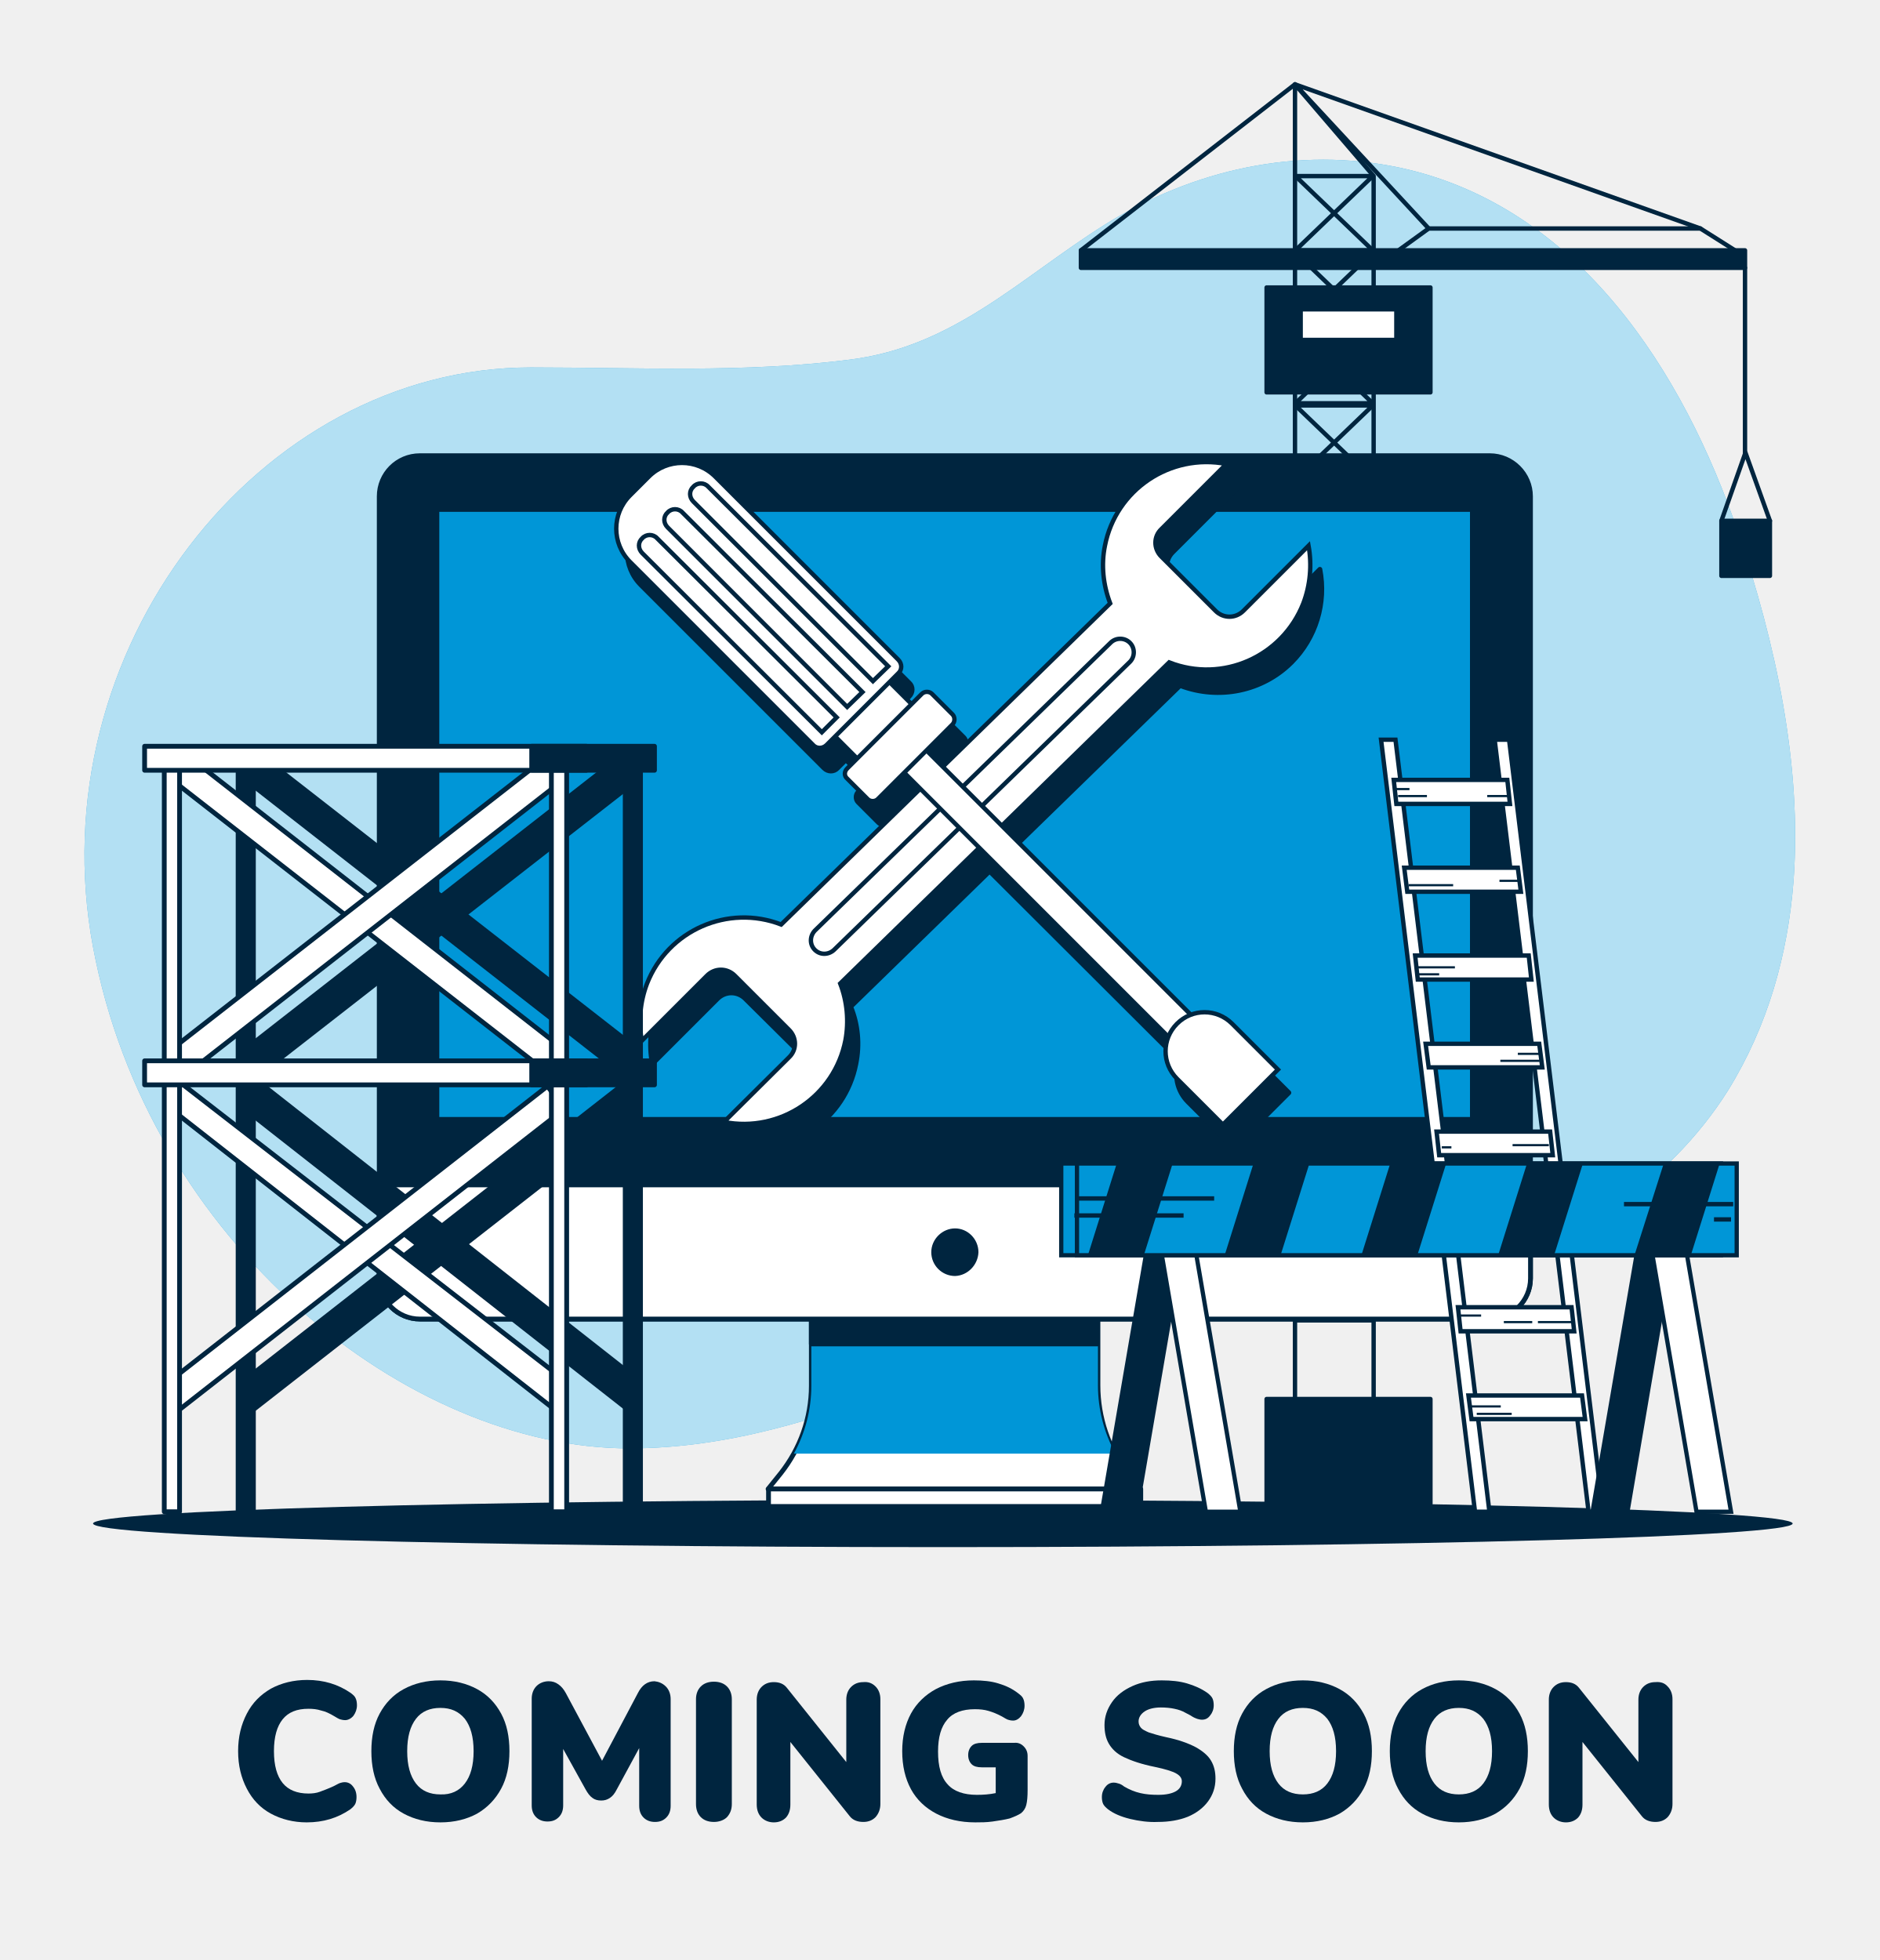
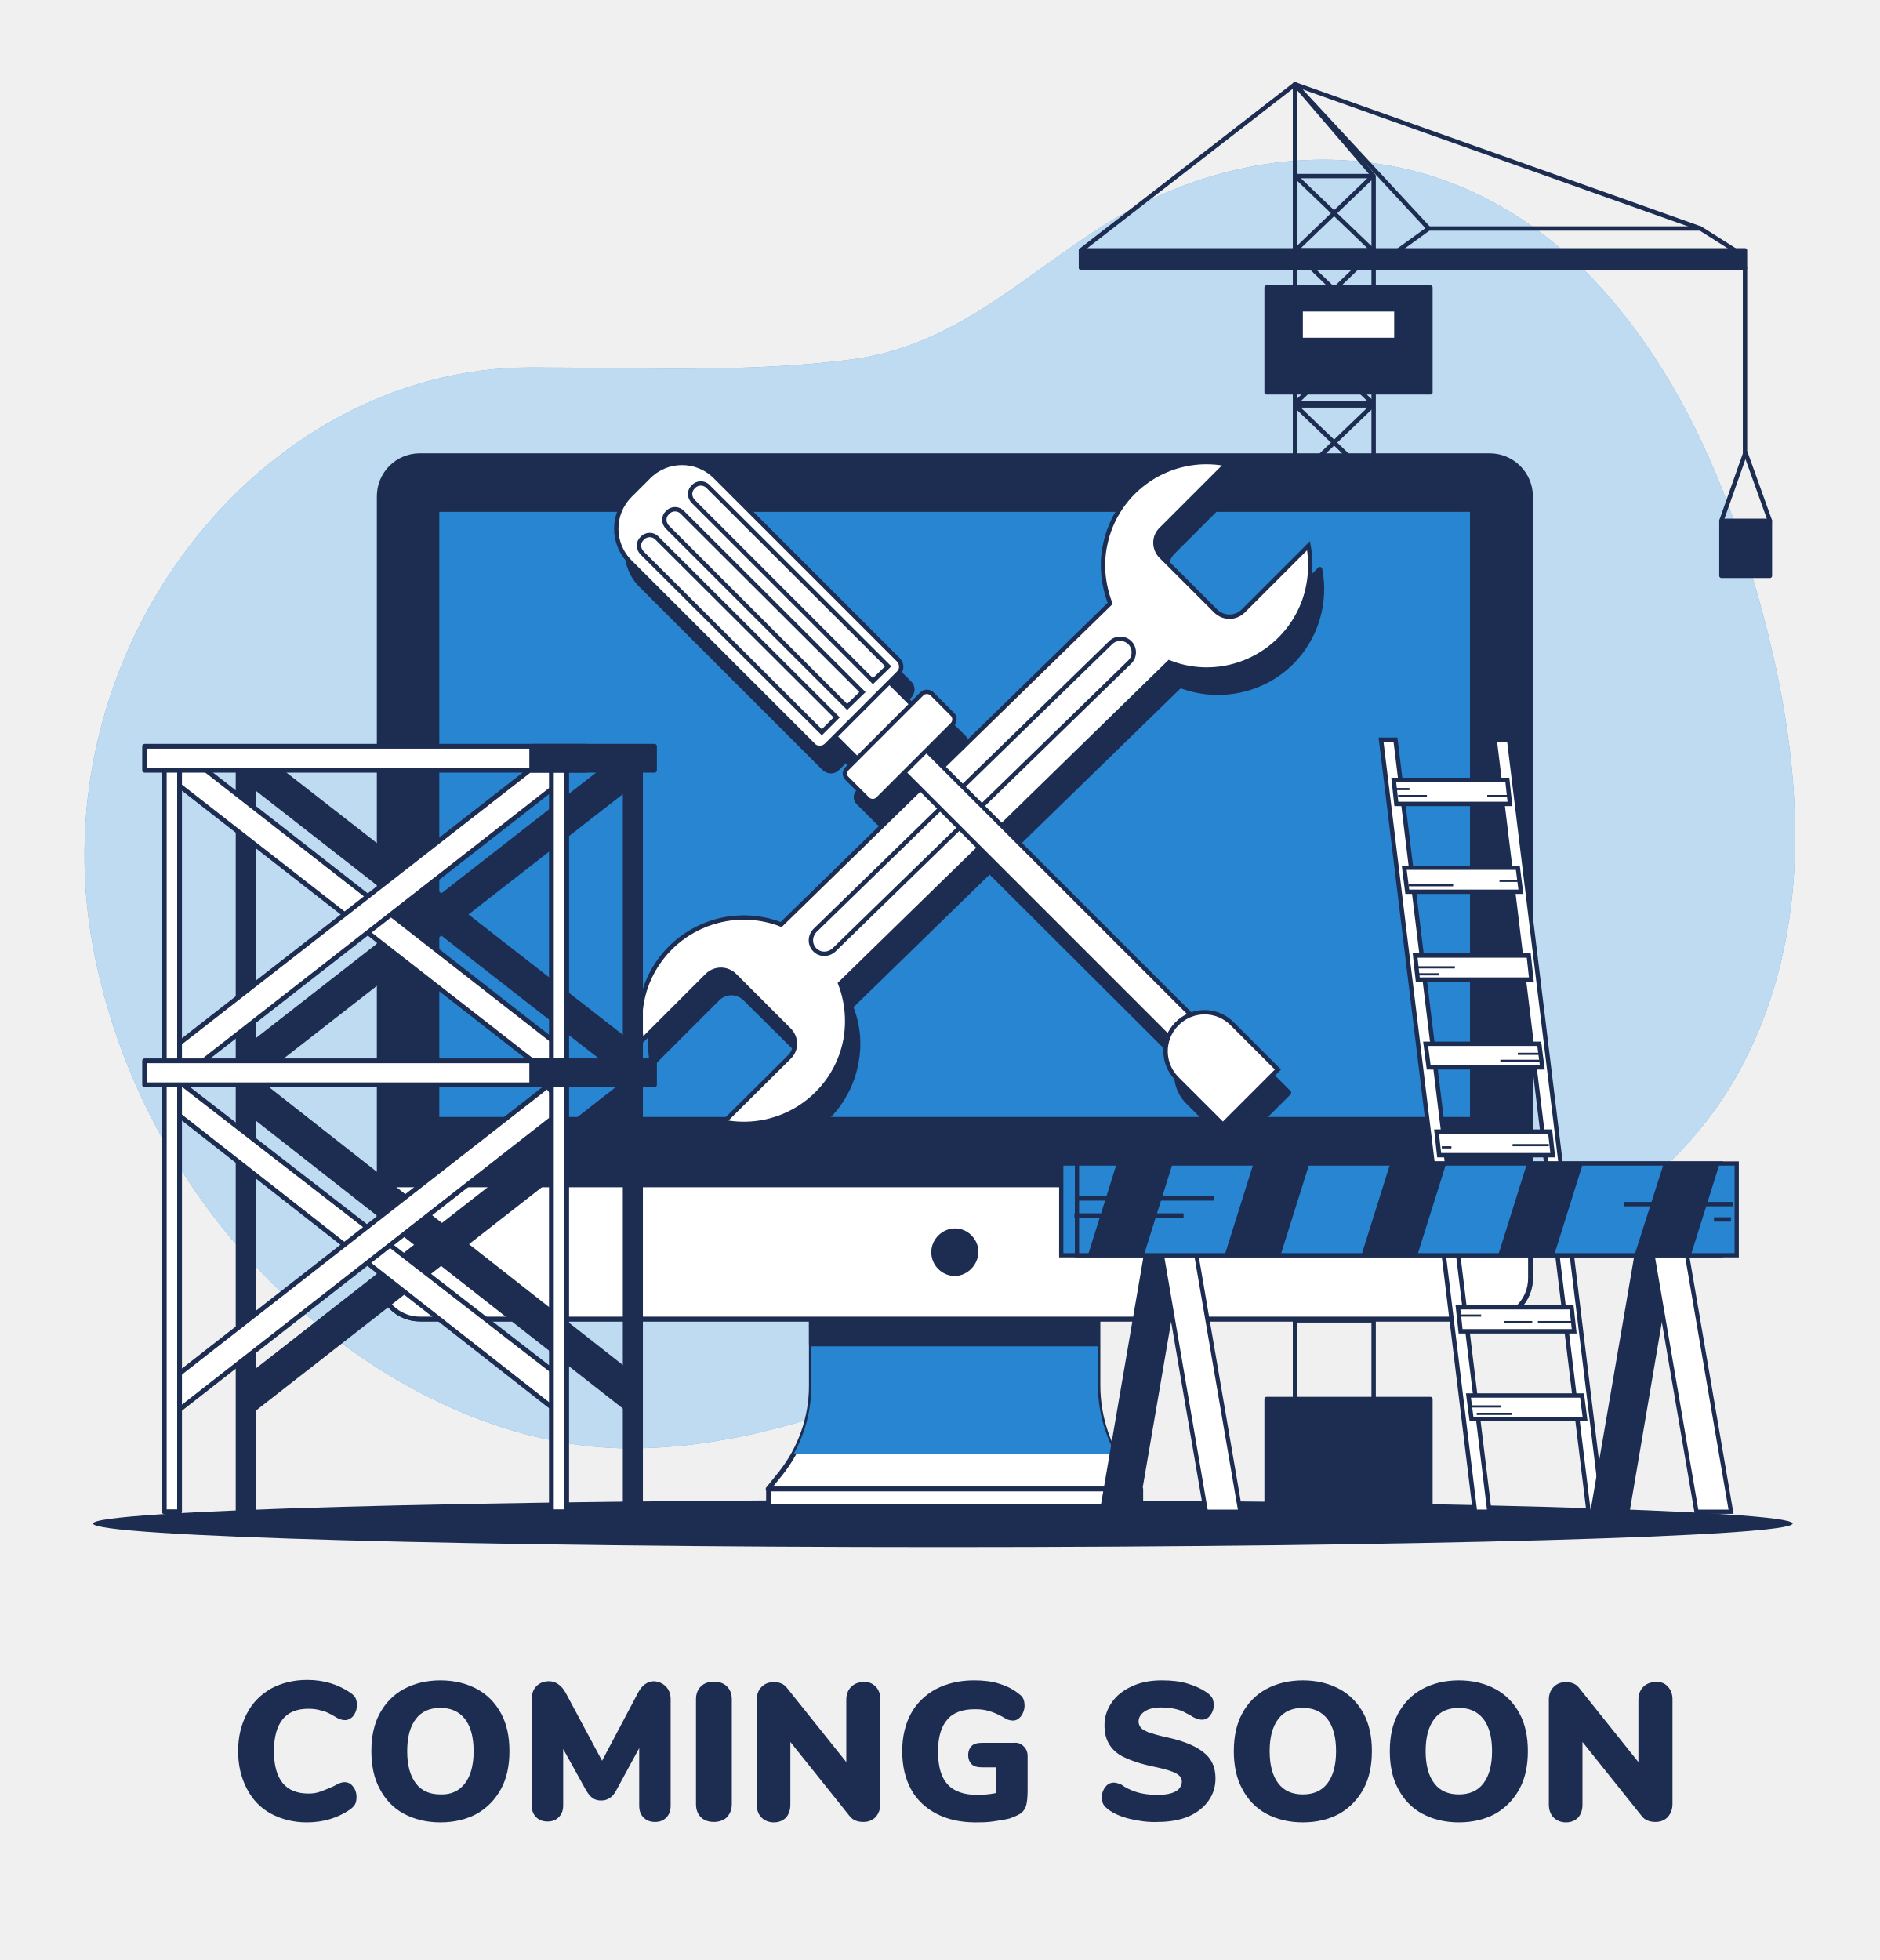
<svg xmlns="http://www.w3.org/2000/svg" version="1.1" id="Layer_1" x="0px" y="0px" viewBox="0 0 430.2 448.6" style="enable-background:new 0 0 430.2 448.6;" xml:space="preserve">
  <style type="text/css">
- 	.st0{fill:#0096D7;}
+ 	.st0{fill:#2885D1;}
	.st1{opacity:0.7;fill:#FFFFFF;enable-background:new    ;}
- 	.st2{fill:#00253F;}
- 	.st3{fill:none;stroke:#00253F;stroke-linecap:round;stroke-linejoin:round;}
- 	.st4{fill:#00253F;stroke:#00253F;stroke-linecap:round;stroke-linejoin:round;}
- 	.st5{fill:#FFFFFF;stroke:#00253F;stroke-linecap:round;stroke-linejoin:round;}
- 	.st6{fill:#FFFFFF;stroke:#00253F;stroke-width:1.095;stroke-linecap:round;stroke-linejoin:round;}
- 	.st7{fill:#00253F;stroke:#00253F;stroke-width:1.095;stroke-linecap:round;stroke-linejoin:round;}
- 	.st8{fill:#0096D7;stroke:#00253F;stroke-width:1.095;stroke-linecap:round;stroke-linejoin:round;}
- 	.st9{fill:#FFFFFF;stroke:#00253F;stroke-miterlimit:10;}
- 	.st10{fill:none;stroke:#00253F;stroke-width:0.5;stroke-miterlimit:10;}
- 	.st11{fill:#00253F;stroke:#00253F;stroke-width:0.973;stroke-miterlimit:10;}
- 	.st12{fill:#FFFFFF;stroke:#00253F;stroke-width:0.973;stroke-miterlimit:10;}
- 	.st13{fill:#0096D7;stroke:#00253F;stroke-width:0.973;stroke-miterlimit:10;}
- 	.st14{fill:none;stroke:#00253F;stroke-miterlimit:10;}
+ 	.st2{fill:#1D2D52;}
+ 	.st3{fill:none;stroke:#1D2D52;stroke-linecap:round;stroke-linejoin:round;}
+ 	.st4{fill:#1D2D52;stroke:#1D2D52;stroke-linecap:round;stroke-linejoin:round;}
+ 	.st5{fill:#FFFFFF;stroke:#1D2D52;stroke-linecap:round;stroke-linejoin:round;}
+ 	.st6{fill:#FFFFFF;stroke:#1D2D52;stroke-width:1.095;stroke-linecap:round;stroke-linejoin:round;}
+ 	.st7{fill:#1D2D52;stroke:#1D2D52;stroke-width:1.095;stroke-linecap:round;stroke-linejoin:round;}
+ 	.st8{fill:#2885D1;stroke:#1D2D52;stroke-width:1.095;stroke-linecap:round;stroke-linejoin:round;}
+ 	.st9{fill:#FFFFFF;stroke:#1D2D52;stroke-miterlimit:10;}
+ 	.st10{fill:#FFFFFF;stroke:#1D2D52;stroke-width:1;stroke-miterlimit:10;}
+ 	.st11{fill:none;stroke:#1D2D52;stroke-width:0.5;stroke-miterlimit:10;}
+ 	.st12{fill:#1D2D52;stroke:#1D2D52;stroke-width:0.973;stroke-miterlimit:10;}
+ 	.st13{fill:#FFFFFF;stroke:#1D2D52;stroke-width:0.973;stroke-miterlimit:10;}
+ 	.st14{fill:#2885D1;stroke:#1D2D52;stroke-width:0.973;stroke-miterlimit:10;}
+ 	.st15{fill:none;stroke:#1D2D52;stroke-miterlimit:10;}
</style>
  <g>
    <g id="freepik--background-simple--inject-1--inject-132">
      <path class="st0" d="M410.5,201.7c2-26.8-4.2-54.7-12.6-79.6c-12.5-37-36.7-74.9-77.4-83.7c-23.5-5-47.4,0.4-67.6,13    c-19.4,12.2-34.5,27.9-58.3,30.9c-24.1,3.1-48.8,1.8-73.1,1.8c-62.3,0-112.9,65-100.2,132.7S93.5,331.5,144,331.5    c45.4,0,82.8-27.1,126-34.3c21.4-3.6,42.9,0.7,64.1-4.7c24.6-6.3,47.8-21.3,61.4-42.9C404.7,234.7,409.2,218.4,410.5,201.7z" />
      <path class="st1" d="M410.5,201.7c2-26.8-4.2-54.7-12.6-79.6c-12.5-37-36.7-74.9-77.4-83.7c-23.5-5-47.4,0.4-67.6,13    c-19.4,12.2-34.5,27.9-58.3,30.9c-24.1,3.1-48.8,1.8-73.1,1.8c-62.3,0-112.9,65-100.2,132.7S93.5,331.5,144,331.5    c45.4,0,82.8-27.1,126-34.3c21.4-3.6,42.9,0.7,64.1-4.7c24.6-6.3,47.8-21.3,61.4-42.9C404.7,234.7,409.2,218.4,410.5,201.7z" />
    </g>
    <g id="freepik--Shadow--inject-1--inject-132">
      <ellipse class="st2" cx="215.8" cy="348.7" rx="194.5" ry="5.4" />
    </g>
    <g id="freepik--Crane--inject-1--inject-132">
      <polygon class="st3" points="314.4,343.7 296.4,343.7 296.4,19.3 314.4,40.3   " />
      <polygon class="st3" points="296.5,267.3 314.2,267.3 296.5,250.3 314.2,250.3   " />
      <polygon class="st3" points="296.5,249.8 314.2,249.8 296.5,232.8 314.2,232.8   " />
      <polygon class="st3" points="296.5,302.2 314.2,302.2 296.5,285.1 314.2,285.1   " />
      <polygon class="st3" points="296.5,284.7 314.2,284.7 296.5,267.6 314.2,267.6   " />
      <polygon class="st3" points="296.5,232.3 314.2,232.3 296.5,215.3 314.2,215.3   " />
      <polygon class="st3" points="296.5,214.8 314.2,214.8 296.5,197.8 314.2,197.8   " />
      <polygon class="st3" points="296.5,197.3 314.2,197.3 296.5,180.3 314.2,180.3   " />
      <polygon class="st3" points="296.5,179.8 314.2,179.8 296.5,162.8 314.2,162.8   " />
      <polygon class="st3" points="296.5,162.3 314.2,162.3 296.5,145.3 314.2,145.3   " />
      <polygon class="st3" points="296.5,144.8 314.2,144.8 296.5,127.8 314.2,127.8   " />
      <polygon class="st3" points="296.5,127.3 314.2,127.3 296.5,110.3 314.2,110.3   " />
      <polygon class="st3" points="296.5,109.8 314.2,109.8 296.5,92.8 314.2,92.8   " />
      <polygon class="st3" points="296.5,92.3 314.2,92.3 296.5,75.3 314.2,75.3   " />
      <polygon class="st3" points="296.5,74.8 314.2,74.8 296.5,57.8 314.2,57.8   " />
      <polygon class="st3" points="296.5,57.3 314.2,57.3 296.5,40.3 314.2,40.3   " />
      <polygon class="st3" points="397.9,57.8 389.2,52.3 327,52.3 319.4,57.8   " />
      <rect x="247.4" y="57.3" class="st4" width="152" height="4" />
      <polyline class="st3" points="389.2,52.3 296.4,19.3 327,52.3   " />
      <line class="st3" x1="296.4" y1="19.3" x2="247.4" y2="57.3" />
      <rect x="289.9" y="65.8" class="st4" width="37.5" height="24" />
      <rect x="289.9" y="320.2" class="st4" width="37.5" height="24" />
      <rect x="297.7" y="70.8" class="st5" width="21.9" height="7" />
      <line class="st3" x1="399.4" y1="61.3" x2="399.4" y2="104.5" />
      <rect x="394" y="119.2" class="st4" width="11.1" height="12.6" />
      <polyline class="st3" points="394,119.2 399.5,103.6 405.1,119.2   " />
    </g>
    <g id="freepik--Device--inject-1--inject-132">
-       <path class="st6" d="M251.3,317.1v-22.2h-65.6v22.3c0,7.3-2.5,14.3-7,20l-2.9,3.6h85.2l-2.9-3.6    C253.7,331.5,251.3,324.4,251.3,317.1z" />
+       <path class="st6" d="M251.3,317.1v-22.2h-65.6v22.3c0,7.3-2.5,14.3-7,20l-2.9,3.6H261l-2.9-3.6    C253.7,331.5,251.3,324.4,251.3,317.1z" />
      <path class="st0" d="M181.7,332.7h73.6c-2.6-4.8-4-10.1-4-15.6v-22.2h-65.6v22.3C185.7,322.6,184.3,328,181.7,332.7z" />
      <rect x="185.7" y="298.2" class="st7" width="65.5" height="9.4" />
-       <path class="st7" d="M96.1,104.3h244.9c5.1,0,9.3,4.2,9.3,9.3v179c0,5.1-4.2,9.3-9.3,9.3H96.1c-5.1,0-9.3-4.2-9.3-9.3v-179    C86.8,108.5,90.9,104.3,96.1,104.3z" />
-       <path class="st6" d="M86.8,271.2h263.5l0,0v21.4c0,5.1-4.2,9.3-9.3,9.3c0,0,0,0,0,0H96.1c-5.1,0-9.3-4.2-9.3-9.3l0,0L86.8,271.2    L86.8,271.2L86.8,271.2z" />
+       <path class="st7" d="M96.1,104.3H341c5.1,0,9.3,4.2,9.3,9.3v179c0,5.1-4.2,9.3-9.3,9.3H96.1c-5.1,0-9.3-4.2-9.3-9.3v-179    C86.8,108.5,90.9,104.3,96.1,104.3z" />
+       <path class="st6" d="M86.8,271.2h263.5l0,0v21.4c0,5.1-4.2,9.3-9.3,9.3l0,0H96.1c-5.1,0-9.3-4.2-9.3-9.3l0,0L86.8,271.2    L86.8,271.2L86.8,271.2z" />
      <rect x="100" y="116.6" class="st8" width="237" height="139.6" />
-       <path class="st7" d="M223.4,286.6c0-2.7-2.2-4.9-4.8-4.9s-4.9,2.2-4.9,4.9c0,2.7,2.2,4.9,4.9,4.9c0,0,0,0,0,0    C221.2,291.4,223.3,289.2,223.4,286.6C223.4,286.6,223.4,286.6,223.4,286.6z" />
+       <path class="st7" d="M223.4,286.6c0-2.7-2.2-4.9-4.8-4.9s-4.9,2.2-4.9,4.9c0,2.7,2.2,4.9,4.9,4.9l0,0    C221.2,291.4,223.3,289.2,223.4,286.6L223.4,286.6z" />
      <rect x="175.9" y="340.8" class="st6" width="85.2" height="4" />
    </g>
    <g id="freepik--Tools--inject-1--inject-132">
-       <path class="st7" d="M295.6,151.6c5.6-5.6,8-13.6,6.5-21.3l-14.9,14.9c-1.8,1.7-4.6,1.7-6.4,0l-12.4-12.4c-1.8-1.8-1.8-4.6,0-6.4    c0,0,0,0,0,0l14.9-14.9c-12.9-2.5-25.3,5.9-27.8,18.7c-0.9,4.4-0.5,9,1.2,13.1l-38.4,37.5l-3.7-3.7l6-6c0.6-0.6,0.6-1.7,0-2.3    l-4.7-4.7c-0.6-0.6-1.7-0.6-2.3,0l-2.3,2.3l-5.1-5.1l1.9-1.9c0.9-0.9,0.9-2.3,0-3.1l-41.9-41.9c-4.2-4.2-11-4.2-15.2,0    c0,0,0,0,0,0l-4.3,4.3c-4.2,4.2-4.2,11,0,15.2c0,0,0,0,0,0l41.9,41.9c0.9,0.9,2.3,0.9,3.1,0l1.9-1.9l5.1,5.1l-2.3,2.3    c-0.6,0.6-0.6,1.7,0,2.3c0,0,0,0,0,0l4.7,4.7c0.6,0.6,1.7,0.6,2.3,0l6-6l3.6,3.6l-31.8,31c-12.2-4.7-26,1.3-30.7,13.5    c-1.6,4.2-2,8.7-1.2,13.1l14.9-14.9c1.8-1.8,4.6-1.8,6.4,0c0,0,0,0,0,0l12.4,12.3c1.8,1.8,1.8,4.6,0,6.4c0,0,0,0,0,0l-14.9,14.9    c12.9,2.5,25.3-5.9,27.8-18.7c0.9-4.4,0.5-9-1.2-13.1l31.8-31l43.4,43.3c-1.3,3.3-0.5,7,2,9.5l10.5,10.5l12.6-12.6l-10.5-10.5    c-2.5-2.5-6.2-3.3-9.5-2l-43.3-43.3l38.4-37.4C279,160.3,289,158.2,295.6,151.6z" />
-       <path class="st9" d="M192.3,225.1l75.3-73.5c12.2,4.8,25.9-1.3,30.7-13.5c1.6-4.2,2-8.8,1.2-13.2l-14.9,14.9    c-1.8,1.8-4.6,1.8-6.4,0c0,0,0,0,0,0l-12.4-12.4c-1.8-1.8-1.8-4.6,0-6.3c0,0,0,0,0,0l14.9-14.9c-12.9-2.5-25.3,5.9-27.8,18.7    c-0.9,4.4-0.4,9,1.2,13.2l-75.3,73.5c-12.2-4.7-25.9,1.3-30.7,13.5c-1.6,4.2-2,8.7-1.2,13.1l14.9-14.9c1.8-1.8,4.6-1.8,6.4,0    c0,0,0,0,0,0l12.4,12.4c1.8,1.8,1.8,4.6,0,6.3c0,0,0,0,0,0l-14.9,14.8c12.9,2.5,25.3-5.9,27.8-18.7    C194.3,233.8,193.9,229.2,192.3,225.1L192.3,225.1z" />
+       <path class="st7" d="M295.6,151.6c5.6-5.6,8-13.6,6.5-21.3l-14.9,14.9c-1.8,1.7-4.6,1.7-6.4,0l-12.4-12.4c-1.8-1.8-1.8-4.6,0-6.4    l0,0l14.9-14.9c-12.9-2.5-25.3,5.9-27.8,18.7c-0.9,4.4-0.5,9,1.2,13.1l-38.4,37.5l-3.7-3.7l6-6c0.6-0.6,0.6-1.7,0-2.3l-4.7-4.7    c-0.6-0.6-1.7-0.6-2.3,0l-2.3,2.3l-5.1-5.1l1.9-1.9c0.9-0.9,0.9-2.3,0-3.1l-41.9-41.9c-4.2-4.2-11-4.2-15.2,0l0,0l-4.3,4.3    c-4.2,4.2-4.2,11,0,15.2l0,0l41.9,41.9c0.9,0.9,2.3,0.9,3.1,0l1.9-1.9l5.1,5.1l-2.3,2.3c-0.6,0.6-0.6,1.7,0,2.3l0,0l4.7,4.7    c0.6,0.6,1.7,0.6,2.3,0l6-6l3.6,3.6l-31.8,31c-12.2-4.7-26,1.3-30.7,13.5c-1.6,4.2-2,8.7-1.2,13.1l14.9-14.9    c1.8-1.8,4.6-1.8,6.4,0l0,0l12.4,12.3c1.8,1.8,1.8,4.6,0,6.4l0,0l-14.9,14.9c12.9,2.5,25.3-5.9,27.8-18.7c0.9-4.4,0.5-9-1.2-13.1    l31.8-31l43.4,43.3c-1.3,3.3-0.5,7,2,9.5l10.5,10.5l12.6-12.6l-10.5-10.5c-2.5-2.5-6.2-3.3-9.5-2l-43.3-43.3l38.4-37.4    C279,160.3,289,158.2,295.6,151.6z" />
+       <path class="st9" d="M192.3,225.1l75.3-73.5c12.2,4.8,25.9-1.3,30.7-13.5c1.6-4.2,2-8.8,1.2-13.2l-14.9,14.9    c-1.8,1.8-4.6,1.8-6.4,0l0,0l-12.4-12.4c-1.8-1.8-1.8-4.6,0-6.3l0,0l14.9-14.9c-12.9-2.5-25.3,5.9-27.8,18.7    c-0.9,4.4-0.4,9,1.2,13.2l-75.3,73.5c-12.2-4.7-25.9,1.3-30.7,13.5c-1.6,4.2-2,8.7-1.2,13.1l14.9-14.9c1.8-1.8,4.6-1.8,6.4,0l0,0    l12.4,12.4c1.8,1.8,1.8,4.6,0,6.3l0,0l-14.9,14.8c12.9,2.5,25.3-5.9,27.8-18.7C194.3,233.8,193.9,229.2,192.3,225.1L192.3,225.1z" />
      <path class="st9" d="M186.5,217.4L186.5,217.4c-1.2-1.2-1.2-3.1,0-4.4l67.7-65.9c1.2-1.2,3.2-1.2,4.4,0l0,0c1.2,1.2,1.2,3.2,0,4.4    l-67.7,65.9C189.6,218.6,187.7,218.6,186.5,217.4z" />
-       <rect x="237" y="153.8" transform="matrix(0.7071 -0.7071 0.7071 0.7071 -74.7984 230.2475)" class="st9" width="7.2" height="103.3" />
-       <path class="st9" d="M292.5,244.8l-12.6,12.6l-10.5-10.5c-3.5-3.5-3.5-9.1,0-12.6l0,0c3.5-3.5,9.1-3.5,12.6,0c0,0,0,0,0,0    L292.5,244.8z" />
-       <rect x="189.7" y="156.3" transform="matrix(0.7071 -0.7071 0.7071 0.7071 -57.4115 188.2693)" class="st9" width="17.6" height="14.3" />
-       <path class="st9" d="M144.2,113.4l4.3-4.3c4.2-4.2,11-4.2,15.2,0c0,0,0,0,0,0l41.9,41.9c0.9,0.9,0.9,2.3,0,3.1l-16.4,16.4    c-0.9,0.9-2.3,0.9-3.1,0l-41.9-41.9C140,124.4,140,117.6,144.2,113.4z" />
+       <rect x="237" y="153.7" transform="matrix(0.7071 -0.7071 0.7071 0.7071 -74.7636 230.2906)" class="st10" width="7.2" height="103.3" />
+       <path class="st9" d="M292.5,244.8l-12.6,12.6l-10.5-10.5c-3.5-3.5-3.5-9.1,0-12.6l0,0c3.5-3.5,9.1-3.5,12.6,0l0,0L292.5,244.8z" />
+       <rect x="189.7" y="156.3" transform="matrix(0.7071 -0.7071 0.7071 0.7071 -57.4555 188.261)" class="st10" width="17.6" height="14.3" />
+       <path class="st9" d="M144.2,113.4l4.3-4.3c4.2-4.2,11-4.2,15.2,0l0,0l41.9,41.9c0.9,0.9,0.9,2.3,0,3.1l-16.4,16.4    c-0.9,0.9-2.3,0.9-3.1,0l-41.9-41.9C140,124.4,140,117.6,144.2,113.4z" />
      <path class="st9" d="M193.9,175.9l17.1-17.1c0.6-0.6,1.7-0.6,2.3,0l4.7,4.7c0.6,0.6,0.6,1.7,0,2.3l-17.1,17.1    c-0.6,0.6-1.7,0.6-2.3,0l-4.7-4.7C193.2,177.6,193.2,176.6,193.9,175.9z" />
-       <path class="st9" d="M191.5,164.2l-3.4,3.4L147,126.6c-1-1-1-2.5,0-3.4l0,0c0.9-1,2.5-1,3.4,0c0,0,0,0,0,0L191.5,164.2z" />
-       <path class="st9" d="M197.4,158.4l-3.5,3.4l-41.1-41.1c-1-1-1-2.5,0-3.4l0,0c0.9-1,2.5-1,3.4,0c0,0,0,0,0,0L197.4,158.4z" />
-       <path class="st9" d="M203.3,152.5l-3.5,3.4l-41.1-41.1c-1-1-1-2.5,0-3.4l0,0c0.9-1,2.5-1,3.4,0c0,0,0,0,0,0L203.3,152.5z" />
+       <path class="st9" d="M191.5,164.2l-3.4,3.4l-41.1-41c-1-1-1-2.5,0-3.4l0,0c0.9-1,2.5-1,3.4,0l0,0L191.5,164.2z" />
+       <path class="st9" d="M197.4,158.4l-3.5,3.4l-41.1-41.1c-1-1-1-2.5,0-3.4l0,0c0.9-1,2.5-1,3.4,0l0,0L197.4,158.4z" />
+       <path class="st9" d="M203.3,152.5l-3.5,3.4l-41.1-41.1c-1-1-1-2.5,0-3.4l0,0c0.9-1,2.5-1,3.4,0l0,0L203.3,152.5z" />
    </g>
    <g id="freepik--Ladders--inject-1--inject-132">
      <polygon class="st9" points="340.9,346 337.6,346 316.1,169.3 319.4,169.3   " />
      <polygon class="st9" points="366.9,346 363.6,346 342.1,169.3 345.4,169.3   " />
      <polygon class="st9" points="345.6,184 319.6,184 319,178.5 345,178.5   " />
      <polygon class="st9" points="348.1,204.1 322.1,204.1 321.4,198.6 347.4,198.6   " />
      <polygon class="st9" points="350.5,224.2 324.5,224.2 323.9,218.7 349.9,218.7   " />
      <polygon class="st9" points="353,244.3 327,244.3 326.3,238.9 352.3,238.9   " />
      <polygon class="st9" points="355.4,264.4 329.4,264.4 328.8,259 354.8,259   " />
      <polygon class="st9" points="357.9,284.6 331.9,284.6 331.2,279.1 357.2,279.1   " />
      <polygon class="st9" points="360.3,304.7 334.3,304.7 333.7,299.2 359.7,299.2   " />
      <polygon class="st9" points="362.8,324.8 336.8,324.8 336.1,319.4 362.1,319.4   " />
-       <line class="st10" x1="319.2" y1="180.6" x2="322.6" y2="180.6" />
-       <line class="st10" x1="320" y1="182.2" x2="326.6" y2="182.2" />
-       <line class="st10" x1="345.2" y1="182.2" x2="340.4" y2="182.2" />
-       <line class="st10" x1="347.6" y1="201.6" x2="343.2" y2="201.6" />
-       <line class="st10" x1="322.4" y1="202.6" x2="332.6" y2="202.6" />
-       <line class="st10" x1="324.2" y1="221.4" x2="333" y2="221.4" />
-       <line class="st10" x1="324.6" y1="223" x2="329.4" y2="223" />
-       <line class="st10" x1="352.8" y1="241.2" x2="347.4" y2="241.2" />
-       <line class="st10" x1="352.4" y1="242.8" x2="343.4" y2="242.8" />
-       <line class="st10" x1="360.2" y1="302.6" x2="352" y2="302.6" />
-       <line class="st10" x1="334" y1="301.1" x2="339" y2="301.1" />
-       <line class="st10" x1="350.7" y1="302.6" x2="344.2" y2="302.6" />
-       <line class="st10" x1="336.5" y1="321.9" x2="343.5" y2="321.9" />
-       <line class="st10" x1="338" y1="323.6" x2="346" y2="323.6" />
-       <line class="st10" x1="330" y1="262.6" x2="332.2" y2="262.6" />
-       <line class="st10" x1="354.5" y1="262.1" x2="346.2" y2="262.1" />
+       <line class="st11" x1="319.2" y1="180.6" x2="322.6" y2="180.6" />
+       <line class="st11" x1="320" y1="182.2" x2="326.6" y2="182.2" />
+       <line class="st11" x1="345.2" y1="182.2" x2="340.4" y2="182.2" />
+       <line class="st11" x1="347.6" y1="201.6" x2="343.2" y2="201.6" />
+       <line class="st11" x1="322.4" y1="202.6" x2="332.6" y2="202.6" />
+       <line class="st11" x1="324.2" y1="221.4" x2="333" y2="221.4" />
+       <line class="st11" x1="324.6" y1="223" x2="329.4" y2="223" />
+       <line class="st11" x1="352.8" y1="241.2" x2="347.4" y2="241.2" />
+       <line class="st11" x1="352.4" y1="242.8" x2="343.4" y2="242.8" />
+       <line class="st11" x1="360.2" y1="302.6" x2="352" y2="302.6" />
+       <line class="st11" x1="334" y1="301.1" x2="339" y2="301.1" />
+       <line class="st11" x1="350.7" y1="302.6" x2="344.2" y2="302.6" />
+       <line class="st11" x1="336.5" y1="321.9" x2="343.5" y2="321.9" />
+       <line class="st11" x1="338" y1="323.6" x2="346" y2="323.6" />
+       <line class="st11" x1="330" y1="262.6" x2="332.2" y2="262.6" />
+       <line class="st11" x1="354.5" y1="262.1" x2="346.2" y2="262.1" />
      <polygon class="st7" points="146.1,240.3 142.1,245.5 56,178.3 59.9,173.1   " />
      <polygon class="st7" points="56,240.3 59.9,245.5 146.1,178.3 142.1,173.1   " />
      <polygon class="st7" points="146.1,315.9 143.6,322.5 56,253.8 58.5,247.1   " />
      <polygon class="st7" points="56,315.9 56.6,323.7 146.1,253.8 142.1,248.6   " />
      <rect x="54.5" y="172.4" class="st7" width="3.5" height="173.6" />
      <rect x="143.1" y="172.4" class="st7" width="3.5" height="173.6" />
      <polygon class="st6" points="129.2,240.3 125.3,245.5 39.1,178.3 43.1,173.1   " />
      <polygon class="st6" points="39.1,240.3 43.1,245.5 129.2,178.3 125.3,173.1   " />
      <polygon class="st6" points="129.2,315.9 126.8,322.5 39.1,253.8 40.4,247.1   " />
      <polygon class="st6" points="39.1,315.9 39.7,323.7 129.2,253.8 125.3,248.6   " />
      <rect x="37.6" y="172.4" class="st6" width="3.5" height="173.6" />
      <rect x="126.2" y="172.4" class="st6" width="3.5" height="173.6" />
      <rect x="33.1" y="170.8" class="st6" width="101.1" height="5.5" />
      <rect x="121.7" y="170.8" class="st7" width="28.1" height="5.5" />
      <rect x="33.1" y="242.8" class="st6" width="101.1" height="5.5" />
      <rect x="121.7" y="242.8" class="st7" width="28.1" height="5.5" />
-       <polygon class="st11" points="260.1,346 252.2,346 262.8,284.2 270.7,284.2   " />
-       <polygon class="st12" points="276,346 283.9,346 273.3,284.2 265.4,284.2   " />
-       <polygon class="st11" points="372.5,346 364.5,346 375.1,284.2 383,284.2   " />
-       <polygon class="st12" points="388.3,346 396.2,346 385.6,284.2 377.7,284.2   " />
-       <rect x="242.9" y="266.3" class="st13" width="151" height="21" />
-       <rect x="246.5" y="266.3" class="st13" width="151" height="21" />
+       <polygon class="st12" points="260.1,346 252.2,346 262.8,284.2 270.7,284.2   " />
+       <polygon class="st13" points="276,346 283.9,346 273.3,284.2 265.4,284.2   " />
+       <polygon class="st12" points="372.5,346 364.5,346 375.1,284.2 383,284.2   " />
+       <polygon class="st13" points="388.3,346 396.2,346 385.6,284.2 377.7,284.2   " />
+       <rect x="242.9" y="266.3" class="st14" width="151" height="21" />
+       <rect x="246.5" y="266.3" class="st14" width="151" height="21" />
      <polygon class="st2" points="249,287.3 261.8,287.3 268.4,266.3 255.6,266.3   " />
      <polygon class="st2" points="299.7,266.3 286.9,266.3 280.3,287.3 293.1,287.3   " />
      <polygon class="st2" points="393.6,266.3 380.8,266.3 374.1,287.3 387,287.3   " />
      <polygon class="st2" points="362.3,266.3 349.5,266.3 342.9,287.3 355.7,287.3   " />
      <polygon class="st2" points="331,266.3 318.2,266.3 311.6,287.3 324.4,287.3   " />
-       <line class="st14" x1="396.7" y1="275.6" x2="371.7" y2="275.6" />
-       <line class="st14" x1="396.2" y1="279.1" x2="392.3" y2="279.1" />
-       <line class="st14" x1="245.9" y1="278.2" x2="270.9" y2="278.2" />
-       <line class="st14" x1="246.3" y1="274.3" x2="277.9" y2="274.3" />
+       <line class="st15" x1="396.7" y1="275.6" x2="371.7" y2="275.6" />
+       <line class="st15" x1="396.2" y1="279.1" x2="392.3" y2="279.1" />
+       <line class="st15" x1="245.9" y1="278.2" x2="270.9" y2="278.2" />
+       <line class="st15" x1="246.3" y1="274.3" x2="277.9" y2="274.3" />
    </g>
    <g>
-       <path class="st2" d="M62,415.1c-2.4-1.3-4.2-3.2-5.5-5.7c-1.3-2.5-2-5.3-2-8.6c0-3.3,0.7-6.1,2-8.6c1.3-2.5,3.1-4.3,5.5-5.7    c2.4-1.3,5.2-2,8.3-2c3.8,0,7.1,1,10,3c0.5,0.4,0.9,0.7,1.1,1.2c0.2,0.4,0.3,1,0.3,1.6c0,0.9-0.3,1.7-0.8,2.4    c-0.5,0.6-1.2,1-1.9,1c-0.4,0-0.9-0.1-1.2-0.2s-0.8-0.4-1.3-0.7c-1-0.6-2-1.1-3-1.3c-0.9-0.3-1.9-0.4-2.9-0.4    c-2.7,0-4.6,0.8-5.9,2.4s-2,4-2,7.3c0,3.3,0.7,5.7,2,7.3c1.3,1.6,3.3,2.4,5.9,2.4c0.9,0,1.8-0.1,2.6-0.4c0.8-0.3,1.9-0.7,3.2-1.3    c0.6-0.3,1.1-0.6,1.4-0.7c0.3-0.1,0.7-0.2,1.1-0.2c0.7,0,1.4,0.3,1.9,1c0.5,0.6,0.8,1.4,0.8,2.4c0,0.6-0.1,1.2-0.3,1.6    s-0.6,0.8-1.1,1.2c-2.9,2-6.2,3-10,3C67.2,417.1,64.4,416.4,62,415.1z" />
-       <path class="st2" d="M92.4,415.1c-2.4-1.3-4.2-3.2-5.5-5.7c-1.3-2.4-1.9-5.3-1.9-8.6s0.6-6.2,1.9-8.6c1.3-2.4,3.1-4.3,5.5-5.6    c2.4-1.3,5.2-2,8.4-2s6,0.7,8.4,2c2.4,1.3,4.2,3.2,5.5,5.6c1.3,2.4,1.9,5.3,1.9,8.6s-0.6,6.2-1.9,8.6c-1.3,2.4-3.1,4.3-5.5,5.7    c-2.4,1.3-5.2,2-8.4,2C97.6,417.1,94.8,416.4,92.4,415.1z M106.4,408.2c1.3-1.7,2-4.1,2-7.4s-0.7-5.7-2-7.4    c-1.4-1.7-3.2-2.5-5.6-2.5c-2.4,0-4.3,0.8-5.6,2.5c-1.3,1.7-2,4.1-2,7.4c0,3.3,0.7,5.7,2,7.4c1.3,1.7,3.2,2.5,5.6,2.5    C103.2,410.8,105.1,409.9,106.4,408.2z" />
-       <path class="st2" d="M152.4,386c0.7,0.7,1.1,1.7,1.1,2.9v24.4c0,1.1-0.3,2-1,2.7c-0.7,0.7-1.5,1-2.6,1c-1,0-1.9-0.3-2.6-1    c-0.7-0.7-1-1.6-1-2.7v-13.2l-5.1,9.4c-0.5,1-1,1.6-1.6,2s-1.2,0.6-2,0.6s-1.5-0.2-2-0.6c-0.6-0.4-1.1-1.1-1.6-2l-5.1-9.2v12.9    c0,1.1-0.3,2-1,2.7c-0.7,0.7-1.5,1-2.6,1c-1,0-1.9-0.3-2.6-1c-0.7-0.7-1-1.6-1-2.7v-24.4c0-1.2,0.4-2.2,1.1-2.9    c0.7-0.7,1.7-1.1,2.8-1.1c0.8,0,1.5,0.2,2.2,0.7c0.7,0.5,1.2,1.1,1.7,2l8.3,15.5l8.2-15.5c0.9-1.8,2.2-2.7,3.8-2.7    C150.7,384.9,151.6,385.2,152.4,386z" />
-       <path class="st2" d="M160.4,415.9c-0.7-0.7-1.1-1.7-1.1-3v-24c0-1.2,0.4-2.2,1.1-2.9c0.7-0.7,1.7-1.1,3-1.1c1.3,0,2.3,0.4,3,1.1    s1.1,1.7,1.1,2.9v24c0,1.3-0.4,2.2-1.1,3c-0.7,0.7-1.8,1.1-3,1.1C162.1,417,161.1,416.6,160.4,415.9z" />
-       <path class="st2" d="M200.4,386c0.7,0.7,1.1,1.7,1.1,2.9v24c0,1.2-0.4,2.2-1.1,3c-0.7,0.7-1.6,1.1-2.8,1.1c-1.3,0-2.4-0.4-3.1-1.3    l-13.6-17v14.3c0,1.2-0.3,2.2-1,3c-0.7,0.7-1.6,1.1-2.8,1.1c-1.1,0-2.1-0.4-2.8-1.1c-0.7-0.7-1.1-1.7-1.1-3v-24    c0-1.2,0.4-2.2,1.1-2.9c0.7-0.7,1.6-1.1,2.8-1.1c1.3,0,2.3,0.4,3,1.3l13.6,17v-14.3c0-1.2,0.4-2.2,1.1-2.9    c0.7-0.7,1.6-1.1,2.8-1.1C198.7,384.9,199.6,385.2,200.4,386z" />
-       <path class="st2" d="M234.3,399.7c0.6,0.6,0.9,1.3,0.9,2.2v7.8c0,1.5-0.1,2.6-0.3,3.4c-0.2,0.8-0.6,1.4-1.2,1.9    c-0.6,0.4-1.5,0.8-2.6,1.2c-1.2,0.3-2.5,0.5-3.9,0.7c-1.4,0.2-2.7,0.2-4,0.2c-3.4,0-6.4-0.7-8.9-2c-2.5-1.3-4.5-3.2-5.8-5.6    c-1.3-2.4-2-5.3-2-8.7c0-3.3,0.7-6.2,2-8.6c1.3-2.4,3.3-4.3,5.7-5.6c2.5-1.3,5.4-2,8.7-2c2.1,0,4,0.2,5.6,0.7    c1.7,0.5,3.2,1.2,4.6,2.3c0.5,0.4,0.9,0.7,1.1,1.2c0.2,0.4,0.3,1,0.3,1.6c0,0.9-0.3,1.7-0.8,2.4c-0.5,0.6-1.1,1-1.8,1    c-0.5,0-0.9-0.1-1.2-0.2s-0.8-0.4-1.3-0.7c-1.1-0.6-2.1-1-3.1-1.3c-1-0.3-2-0.4-3.2-0.4c-2.8,0-5,0.8-6.3,2.4    c-1.4,1.6-2.1,4-2.1,7.3c0,3.4,0.7,5.9,2.2,7.5c1.4,1.6,3.7,2.4,6.7,2.4c1.4,0,2.9-0.1,4.3-0.4v-5.9h-3.2c-1,0-1.8-0.2-2.3-0.7    s-0.8-1.2-0.8-2.1c0-0.9,0.3-1.6,0.8-2.1c0.5-0.5,1.3-0.7,2.3-0.7h7.4C233,398.8,233.7,399.1,234.3,399.7z" />
-       <path class="st2" d="M258.6,416.3c-2-0.5-3.7-1.2-5-2.2c-0.5-0.4-0.9-0.8-1.1-1.2s-0.3-1-0.3-1.6c0-0.9,0.3-1.7,0.8-2.3    c0.5-0.7,1.2-1,1.9-1c0.4,0,0.8,0.1,1.1,0.2c0.4,0.1,0.8,0.3,1.3,0.7c1.2,0.7,2.4,1.2,3.7,1.5s2.6,0.4,4.1,0.4    c1.8,0,3.1-0.3,4-0.8c0.9-0.5,1.4-1.3,1.4-2.3c0-0.7-0.4-1.3-1.3-1.8s-2.5-1-4.9-1.5c-3-0.6-5.3-1.4-7-2.2s-2.8-1.9-3.5-3.1    c-0.7-1.2-1-2.6-1-4.3c0-1.9,0.6-3.6,1.7-5.2c1.1-1.6,2.7-2.8,4.7-3.7c2-0.9,4.2-1.3,6.7-1.3c2.2,0,4.1,0.2,5.8,0.7    s3.3,1.2,4.7,2.2c0.5,0.4,0.9,0.8,1.1,1.2c0.2,0.4,0.3,1,0.3,1.6c0,0.9-0.3,1.7-0.8,2.3c-0.5,0.7-1.1,1-1.9,1    c-0.4,0-0.7-0.1-1.1-0.2c-0.3-0.1-0.8-0.3-1.4-0.7c-0.1-0.1-0.6-0.3-1.3-0.7c-0.7-0.4-1.5-0.7-2.5-0.9c-0.9-0.2-2-0.3-3.1-0.3    c-1.5,0-2.8,0.3-3.7,0.9c-0.9,0.6-1.4,1.4-1.4,2.3c0,0.6,0.2,1,0.5,1.4c0.3,0.4,0.9,0.7,1.8,1.1c0.9,0.3,2.2,0.7,4,1.1    c2.9,0.6,5.1,1.4,6.8,2.3c1.6,0.9,2.8,1.9,3.5,3.1c0.7,1.2,1,2.5,1,4.1c0,2-0.6,3.7-1.7,5.2s-2.7,2.7-4.6,3.5    c-2,0.8-4.3,1.2-6.9,1.2C262.9,417.1,260.7,416.8,258.6,416.3z" />
-       <path class="st2" d="M289.8,415.1c-2.4-1.3-4.2-3.2-5.5-5.7c-1.3-2.4-1.9-5.3-1.9-8.6s0.6-6.2,1.9-8.6c1.3-2.4,3.1-4.3,5.5-5.6    c2.4-1.3,5.2-2,8.4-2s6,0.7,8.4,2s4.2,3.2,5.5,5.6c1.3,2.4,1.9,5.3,1.9,8.6s-0.6,6.2-1.9,8.6c-1.3,2.4-3.1,4.3-5.5,5.7    c-2.4,1.3-5.2,2-8.4,2C295,417.1,292.2,416.4,289.8,415.1z M303.8,408.2c1.3-1.7,2-4.1,2-7.4s-0.7-5.7-2-7.4    c-1.4-1.7-3.2-2.5-5.6-2.5c-2.4,0-4.3,0.8-5.6,2.5c-1.3,1.7-2,4.1-2,7.4c0,3.3,0.7,5.7,2,7.4c1.3,1.7,3.2,2.5,5.6,2.5    S302.5,409.9,303.8,408.2z" />
-       <path class="st2" d="M325.5,415.1c-2.4-1.3-4.2-3.2-5.5-5.7c-1.3-2.4-1.9-5.3-1.9-8.6s0.6-6.2,1.9-8.6c1.3-2.4,3.1-4.3,5.5-5.6    c2.4-1.3,5.2-2,8.4-2s6,0.7,8.4,2s4.2,3.2,5.5,5.6c1.3,2.4,1.9,5.3,1.9,8.6s-0.6,6.2-1.9,8.6c-1.3,2.4-3.1,4.3-5.5,5.7    c-2.4,1.3-5.2,2-8.4,2C330.7,417.1,327.9,416.4,325.5,415.1z M339.5,408.2c1.3-1.7,2-4.1,2-7.4s-0.7-5.7-2-7.4    c-1.4-1.7-3.2-2.5-5.6-2.5c-2.4,0-4.3,0.8-5.6,2.5c-1.3,1.7-2,4.1-2,7.4c0,3.3,0.7,5.7,2,7.4c1.3,1.7,3.2,2.5,5.6,2.5    S338.2,409.9,339.5,408.2z" />
-       <path class="st2" d="M381.7,386c0.7,0.7,1.1,1.7,1.1,2.9v24c0,1.2-0.4,2.2-1.1,3c-0.7,0.7-1.6,1.1-2.8,1.1c-1.3,0-2.4-0.4-3.1-1.3    l-13.6-17v14.3c0,1.2-0.3,2.2-1,3c-0.7,0.7-1.6,1.1-2.8,1.1c-1.1,0-2.1-0.4-2.8-1.1c-0.7-0.7-1.1-1.7-1.1-3v-24    c0-1.2,0.4-2.2,1.1-2.9c0.7-0.7,1.6-1.1,2.8-1.1c1.3,0,2.3,0.4,3,1.3l13.6,17v-14.3c0-1.2,0.4-2.2,1.1-2.9    c0.7-0.7,1.6-1.1,2.8-1.1C380.1,384.9,381,385.2,381.7,386z" />
+       <path class="st2" d="M62,415.1c-2.4-1.3-4.2-3.2-5.5-5.7s-2-5.3-2-8.6c0-3.3,0.7-6.1,2-8.6s3.1-4.3,5.5-5.7c2.4-1.3,5.2-2,8.3-2    c3.8,0,7.1,1,10,3c0.5,0.4,0.9,0.7,1.1,1.2c0.2,0.4,0.3,1,0.3,1.6c0,0.9-0.3,1.7-0.8,2.4c-0.5,0.6-1.2,1-1.9,1    c-0.4,0-0.9-0.1-1.2-0.2s-0.8-0.4-1.3-0.7c-1-0.6-2-1.1-3-1.3c-0.9-0.3-1.9-0.4-2.9-0.4c-2.7,0-4.6,0.8-5.9,2.4s-2,4-2,7.3    s0.7,5.7,2,7.3c1.3,1.6,3.3,2.4,5.9,2.4c0.9,0,1.8-0.1,2.6-0.4c0.8-0.3,1.9-0.7,3.2-1.3c0.6-0.3,1.1-0.6,1.4-0.7s0.7-0.2,1.1-0.2    c0.7,0,1.4,0.3,1.9,1c0.5,0.6,0.8,1.4,0.8,2.4c0,0.6-0.1,1.2-0.3,1.6s-0.6,0.8-1.1,1.2c-2.9,2-6.2,3-10,3    C67.2,417.1,64.4,416.4,62,415.1z" />
+       <path class="st2" d="M92.4,415.1c-2.4-1.3-4.2-3.2-5.5-5.7c-1.3-2.4-1.9-5.3-1.9-8.6s0.6-6.2,1.9-8.6s3.1-4.3,5.5-5.6    c2.4-1.3,5.2-2,8.4-2s6,0.7,8.4,2s4.2,3.2,5.5,5.6s1.9,5.3,1.9,8.6s-0.6,6.2-1.9,8.6s-3.1,4.3-5.5,5.7c-2.4,1.3-5.2,2-8.4,2    S94.8,416.4,92.4,415.1z M106.4,408.2c1.3-1.7,2-4.1,2-7.4s-0.7-5.7-2-7.4c-1.4-1.7-3.2-2.5-5.6-2.5s-4.3,0.8-5.6,2.5    c-1.3,1.7-2,4.1-2,7.4s0.7,5.7,2,7.4c1.3,1.7,3.2,2.5,5.6,2.5C103.2,410.8,105.1,409.9,106.4,408.2z" />
+       <path class="st2" d="M152.4,386c0.7,0.7,1.1,1.7,1.1,2.9v24.4c0,1.1-0.3,2-1,2.7s-1.5,1-2.6,1c-1,0-1.9-0.3-2.6-1    c-0.7-0.7-1-1.6-1-2.7v-13.2l-5.1,9.4c-0.5,1-1,1.6-1.6,2s-1.2,0.6-2,0.6s-1.5-0.2-2-0.6c-0.6-0.4-1.1-1.1-1.6-2l-5.1-9.2v12.9    c0,1.1-0.3,2-1,2.7s-1.5,1-2.6,1c-1,0-1.9-0.3-2.6-1s-1-1.6-1-2.7v-24.4c0-1.2,0.4-2.2,1.1-2.9c0.7-0.7,1.7-1.1,2.8-1.1    c0.8,0,1.5,0.2,2.2,0.7c0.7,0.5,1.2,1.1,1.7,2l8.3,15.5l8.2-15.5c0.9-1.8,2.2-2.7,3.8-2.7C150.7,384.9,151.6,385.2,152.4,386z" />
+       <path class="st2" d="M160.4,415.9c-0.7-0.7-1.1-1.7-1.1-3v-24c0-1.2,0.4-2.2,1.1-2.9c0.7-0.7,1.7-1.1,3-1.1s2.3,0.4,3,1.1    s1.1,1.7,1.1,2.9v24c0,1.3-0.4,2.2-1.1,3c-0.7,0.7-1.8,1.1-3,1.1C162.1,417,161.1,416.6,160.4,415.9z" />
+       <path class="st2" d="M200.4,386c0.7,0.7,1.1,1.7,1.1,2.9v24c0,1.2-0.4,2.2-1.1,3c-0.7,0.7-1.6,1.1-2.8,1.1c-1.3,0-2.4-0.4-3.1-1.3    l-13.6-17V413c0,1.2-0.3,2.2-1,3c-0.7,0.7-1.6,1.1-2.8,1.1c-1.1,0-2.1-0.4-2.8-1.1s-1.1-1.7-1.1-3v-24c0-1.2,0.4-2.2,1.1-2.9    c0.7-0.7,1.6-1.1,2.8-1.1c1.3,0,2.3,0.4,3,1.3l13.6,17V389c0-1.2,0.4-2.2,1.1-2.9c0.7-0.7,1.6-1.1,2.8-1.1    C198.7,384.9,199.6,385.2,200.4,386z" />
+       <path class="st2" d="M234.3,399.7c0.6,0.6,0.9,1.3,0.9,2.2v7.8c0,1.5-0.1,2.6-0.3,3.4s-0.6,1.4-1.2,1.9c-0.6,0.4-1.5,0.8-2.6,1.2    c-1.2,0.3-2.5,0.5-3.9,0.7s-2.7,0.2-4,0.2c-3.4,0-6.4-0.7-8.9-2s-4.5-3.2-5.8-5.6s-2-5.3-2-8.7c0-3.3,0.7-6.2,2-8.6    s3.3-4.3,5.7-5.6c2.5-1.3,5.4-2,8.7-2c2.1,0,4,0.2,5.6,0.7c1.7,0.5,3.2,1.2,4.6,2.3c0.5,0.4,0.9,0.7,1.1,1.2    c0.2,0.4,0.3,1,0.3,1.6c0,0.9-0.3,1.7-0.8,2.4c-0.5,0.6-1.1,1-1.8,1c-0.5,0-0.9-0.1-1.2-0.2s-0.8-0.4-1.3-0.7    c-1.1-0.6-2.1-1-3.1-1.3s-2-0.4-3.2-0.4c-2.8,0-5,0.8-6.3,2.4c-1.4,1.6-2.1,4-2.1,7.3c0,3.4,0.7,5.9,2.2,7.5    c1.4,1.6,3.7,2.4,6.7,2.4c1.4,0,2.9-0.1,4.3-0.4v-5.9h-3.2c-1,0-1.8-0.2-2.3-0.7s-0.8-1.2-0.8-2.1s0.3-1.6,0.8-2.1    s1.3-0.7,2.3-0.7h7.4C233,398.8,233.7,399.1,234.3,399.7z" />
+       <path class="st2" d="M258.6,416.3c-2-0.5-3.7-1.2-5-2.2c-0.5-0.4-0.9-0.8-1.1-1.2s-0.3-1-0.3-1.6c0-0.9,0.3-1.7,0.8-2.3    c0.5-0.7,1.2-1,1.9-1c0.4,0,0.8,0.1,1.1,0.2c0.4,0.1,0.8,0.3,1.3,0.7c1.2,0.7,2.4,1.2,3.7,1.5s2.6,0.4,4.1,0.4    c1.8,0,3.1-0.3,4-0.8s1.4-1.3,1.4-2.3c0-0.7-0.4-1.3-1.3-1.8s-2.5-1-4.9-1.5c-3-0.6-5.3-1.4-7-2.2s-2.8-1.9-3.5-3.1s-1-2.6-1-4.3    c0-1.9,0.6-3.6,1.7-5.2c1.1-1.6,2.7-2.8,4.7-3.7c2-0.9,4.2-1.3,6.7-1.3c2.2,0,4.1,0.2,5.8,0.7s3.3,1.2,4.7,2.2    c0.5,0.4,0.9,0.8,1.1,1.2c0.2,0.4,0.3,1,0.3,1.6c0,0.9-0.3,1.7-0.8,2.3c-0.5,0.7-1.1,1-1.9,1c-0.4,0-0.7-0.1-1.1-0.2    c-0.3-0.1-0.8-0.3-1.4-0.7c-0.1-0.1-0.6-0.3-1.3-0.7c-0.7-0.4-1.5-0.7-2.5-0.9c-0.9-0.2-2-0.3-3.1-0.3c-1.5,0-2.8,0.3-3.7,0.9    c-0.9,0.6-1.4,1.4-1.4,2.3c0,0.6,0.2,1,0.5,1.4s0.9,0.7,1.8,1.1c0.9,0.3,2.2,0.7,4,1.1c2.9,0.6,5.1,1.4,6.8,2.3    c1.6,0.9,2.8,1.9,3.5,3.1s1,2.5,1,4.1c0,2-0.6,3.7-1.7,5.2s-2.7,2.7-4.6,3.5c-2,0.8-4.3,1.2-6.9,1.2    C262.9,417.1,260.7,416.8,258.6,416.3z" />
+       <path class="st2" d="M289.8,415.1c-2.4-1.3-4.2-3.2-5.5-5.7c-1.3-2.4-1.9-5.3-1.9-8.6s0.6-6.2,1.9-8.6s3.1-4.3,5.5-5.6    c2.4-1.3,5.2-2,8.4-2s6,0.7,8.4,2s4.2,3.2,5.5,5.6s1.9,5.3,1.9,8.6s-0.6,6.2-1.9,8.6s-3.1,4.3-5.5,5.7c-2.4,1.3-5.2,2-8.4,2    S292.2,416.4,289.8,415.1z M303.8,408.2c1.3-1.7,2-4.1,2-7.4s-0.7-5.7-2-7.4c-1.4-1.7-3.2-2.5-5.6-2.5s-4.3,0.8-5.6,2.5    c-1.3,1.7-2,4.1-2,7.4s0.7,5.7,2,7.4c1.3,1.7,3.2,2.5,5.6,2.5S302.5,409.9,303.8,408.2z" />
+       <path class="st2" d="M325.5,415.1c-2.4-1.3-4.2-3.2-5.5-5.7c-1.3-2.4-1.9-5.3-1.9-8.6s0.6-6.2,1.9-8.6s3.1-4.3,5.5-5.6    c2.4-1.3,5.2-2,8.4-2s6,0.7,8.4,2s4.2,3.2,5.5,5.6s1.9,5.3,1.9,8.6s-0.6,6.2-1.9,8.6s-3.1,4.3-5.5,5.7c-2.4,1.3-5.2,2-8.4,2    S327.9,416.4,325.5,415.1z M339.5,408.2c1.3-1.7,2-4.1,2-7.4s-0.7-5.7-2-7.4c-1.4-1.7-3.2-2.5-5.6-2.5s-4.3,0.8-5.6,2.5    c-1.3,1.7-2,4.1-2,7.4s0.7,5.7,2,7.4c1.3,1.7,3.2,2.5,5.6,2.5S338.2,409.9,339.5,408.2z" />
+       <path class="st2" d="M381.7,386c0.7,0.7,1.1,1.7,1.1,2.9v24c0,1.2-0.4,2.2-1.1,3c-0.7,0.7-1.6,1.1-2.8,1.1c-1.3,0-2.4-0.4-3.1-1.3    l-13.6-17V413c0,1.2-0.3,2.2-1,3c-0.7,0.7-1.6,1.1-2.8,1.1c-1.1,0-2.1-0.4-2.8-1.1c-0.7-0.7-1.1-1.7-1.1-3v-24    c0-1.2,0.4-2.2,1.1-2.9c0.7-0.7,1.6-1.1,2.8-1.1c1.3,0,2.3,0.4,3,1.3l13.6,17V389c0-1.2,0.4-2.2,1.1-2.9c0.7-0.7,1.6-1.1,2.8-1.1    C380.1,384.9,381,385.2,381.7,386z" />
    </g>
  </g>
</svg>
